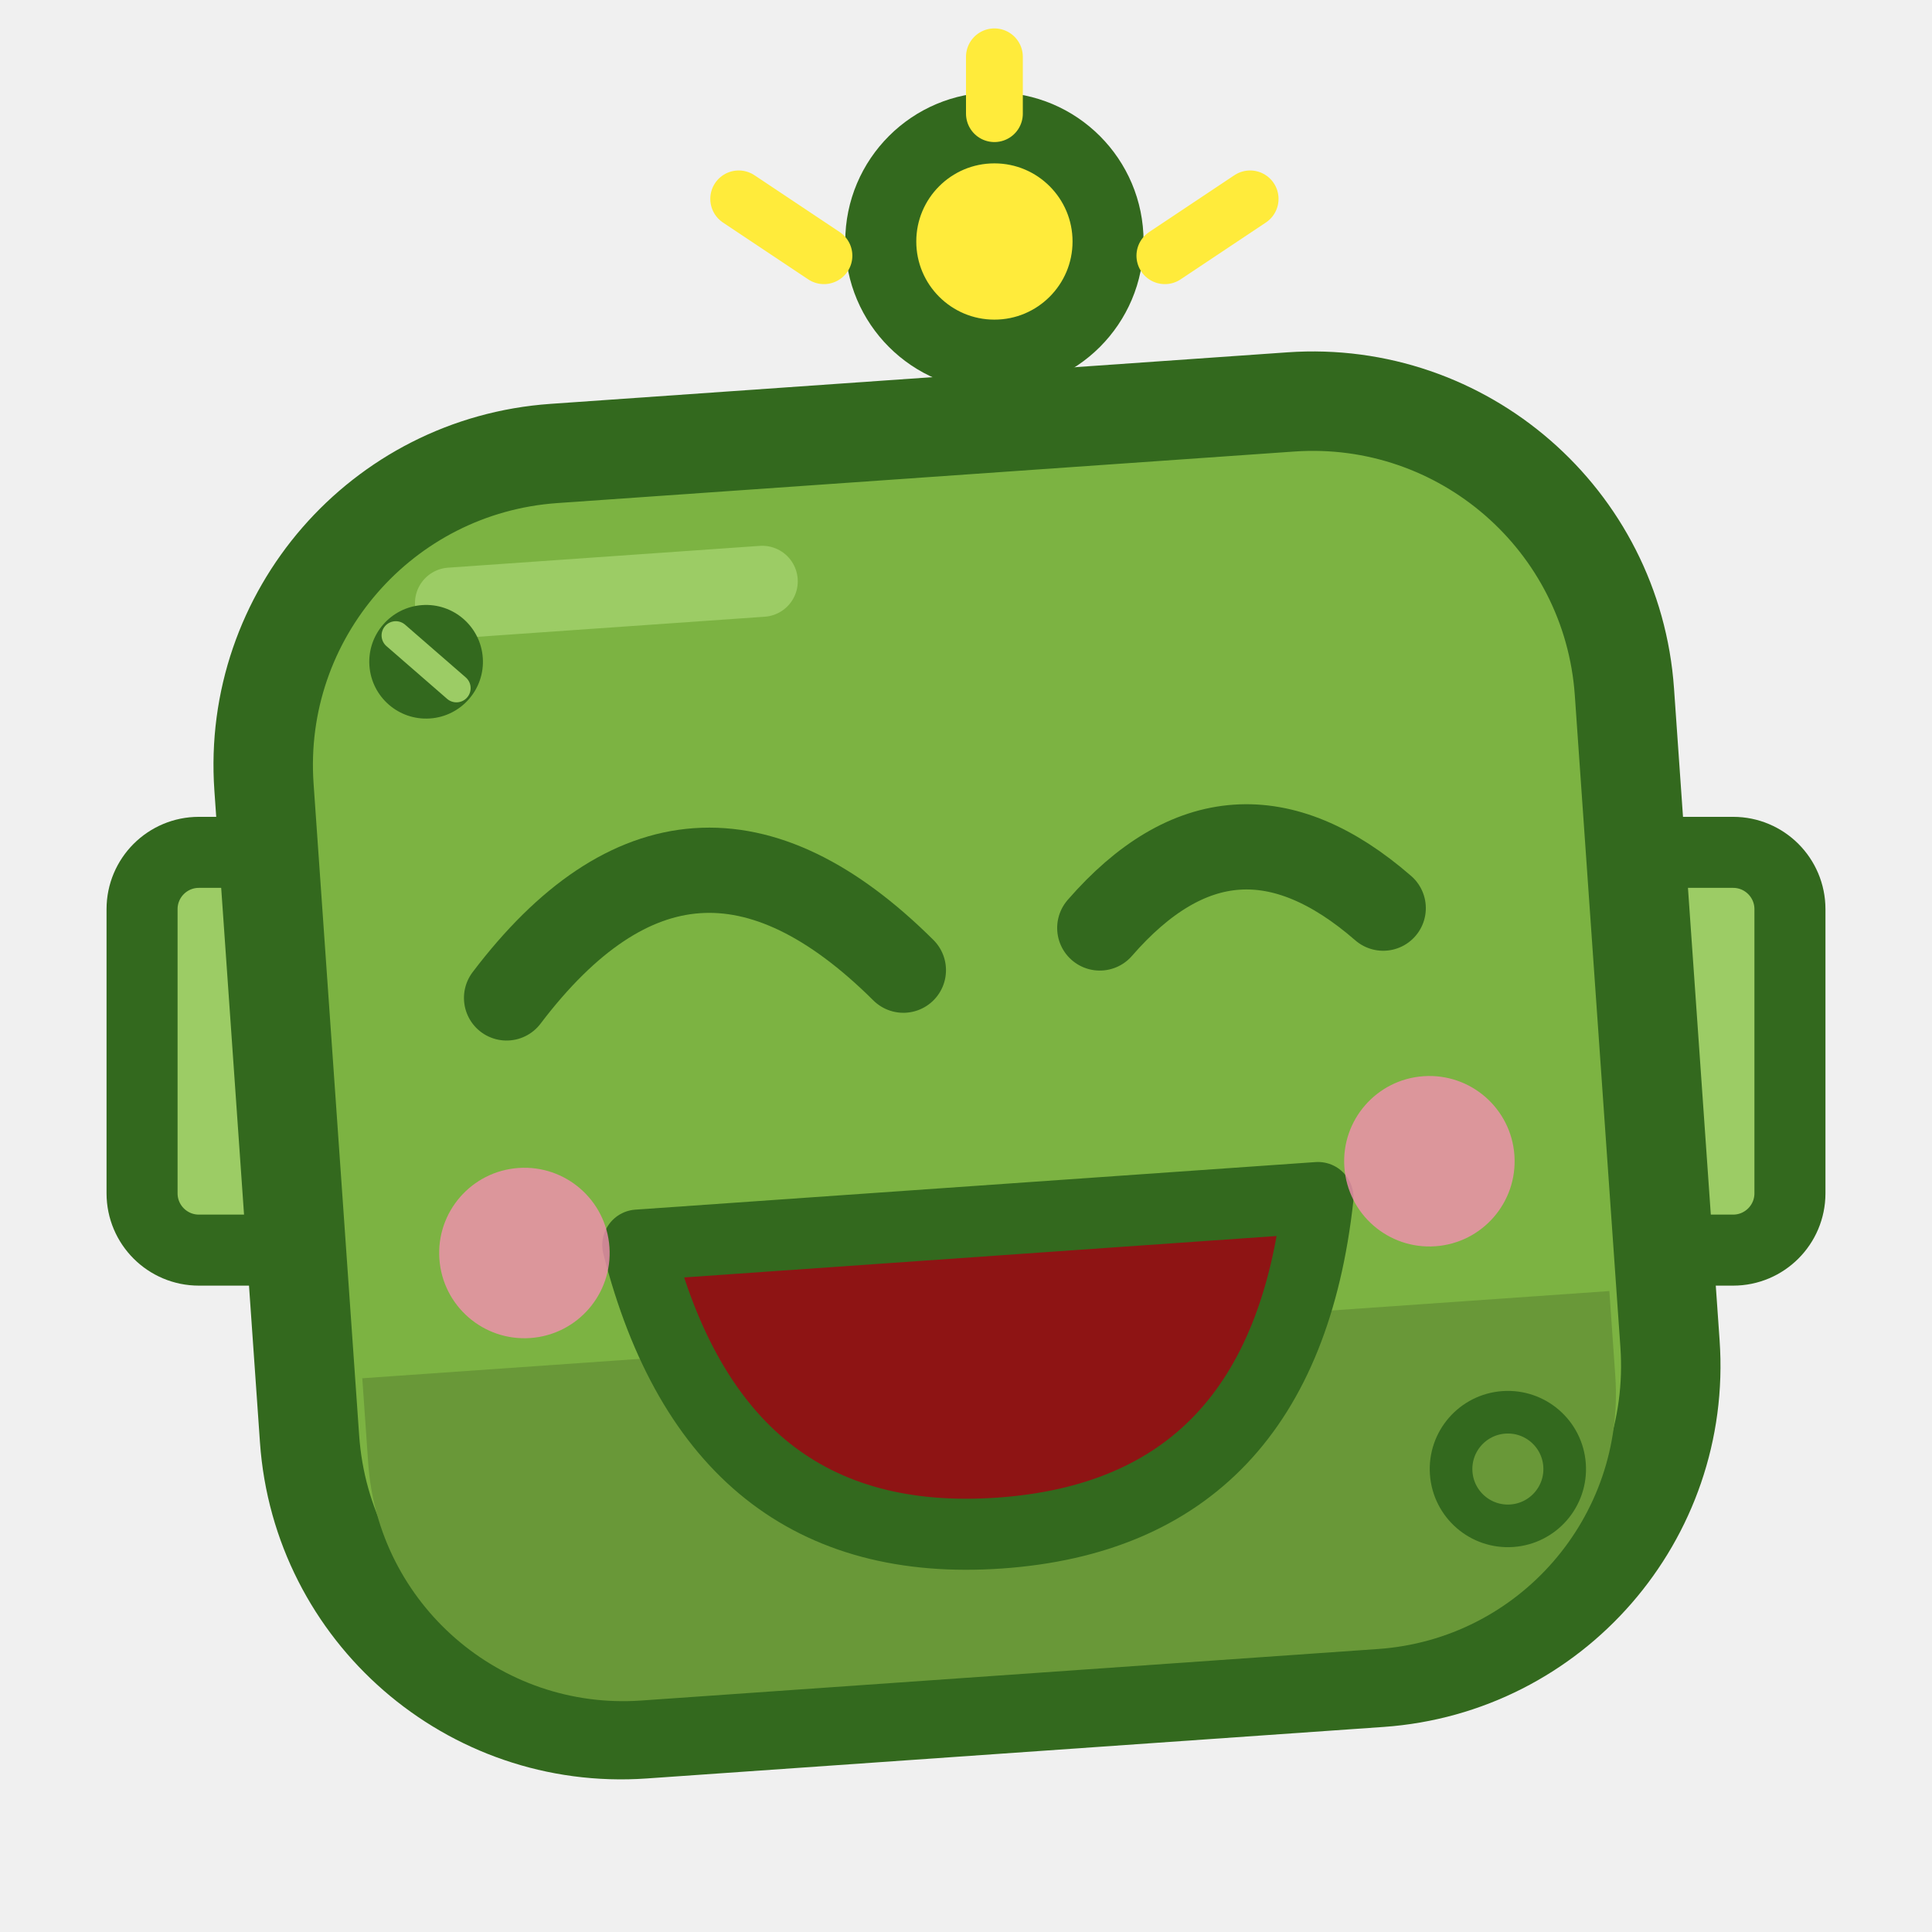
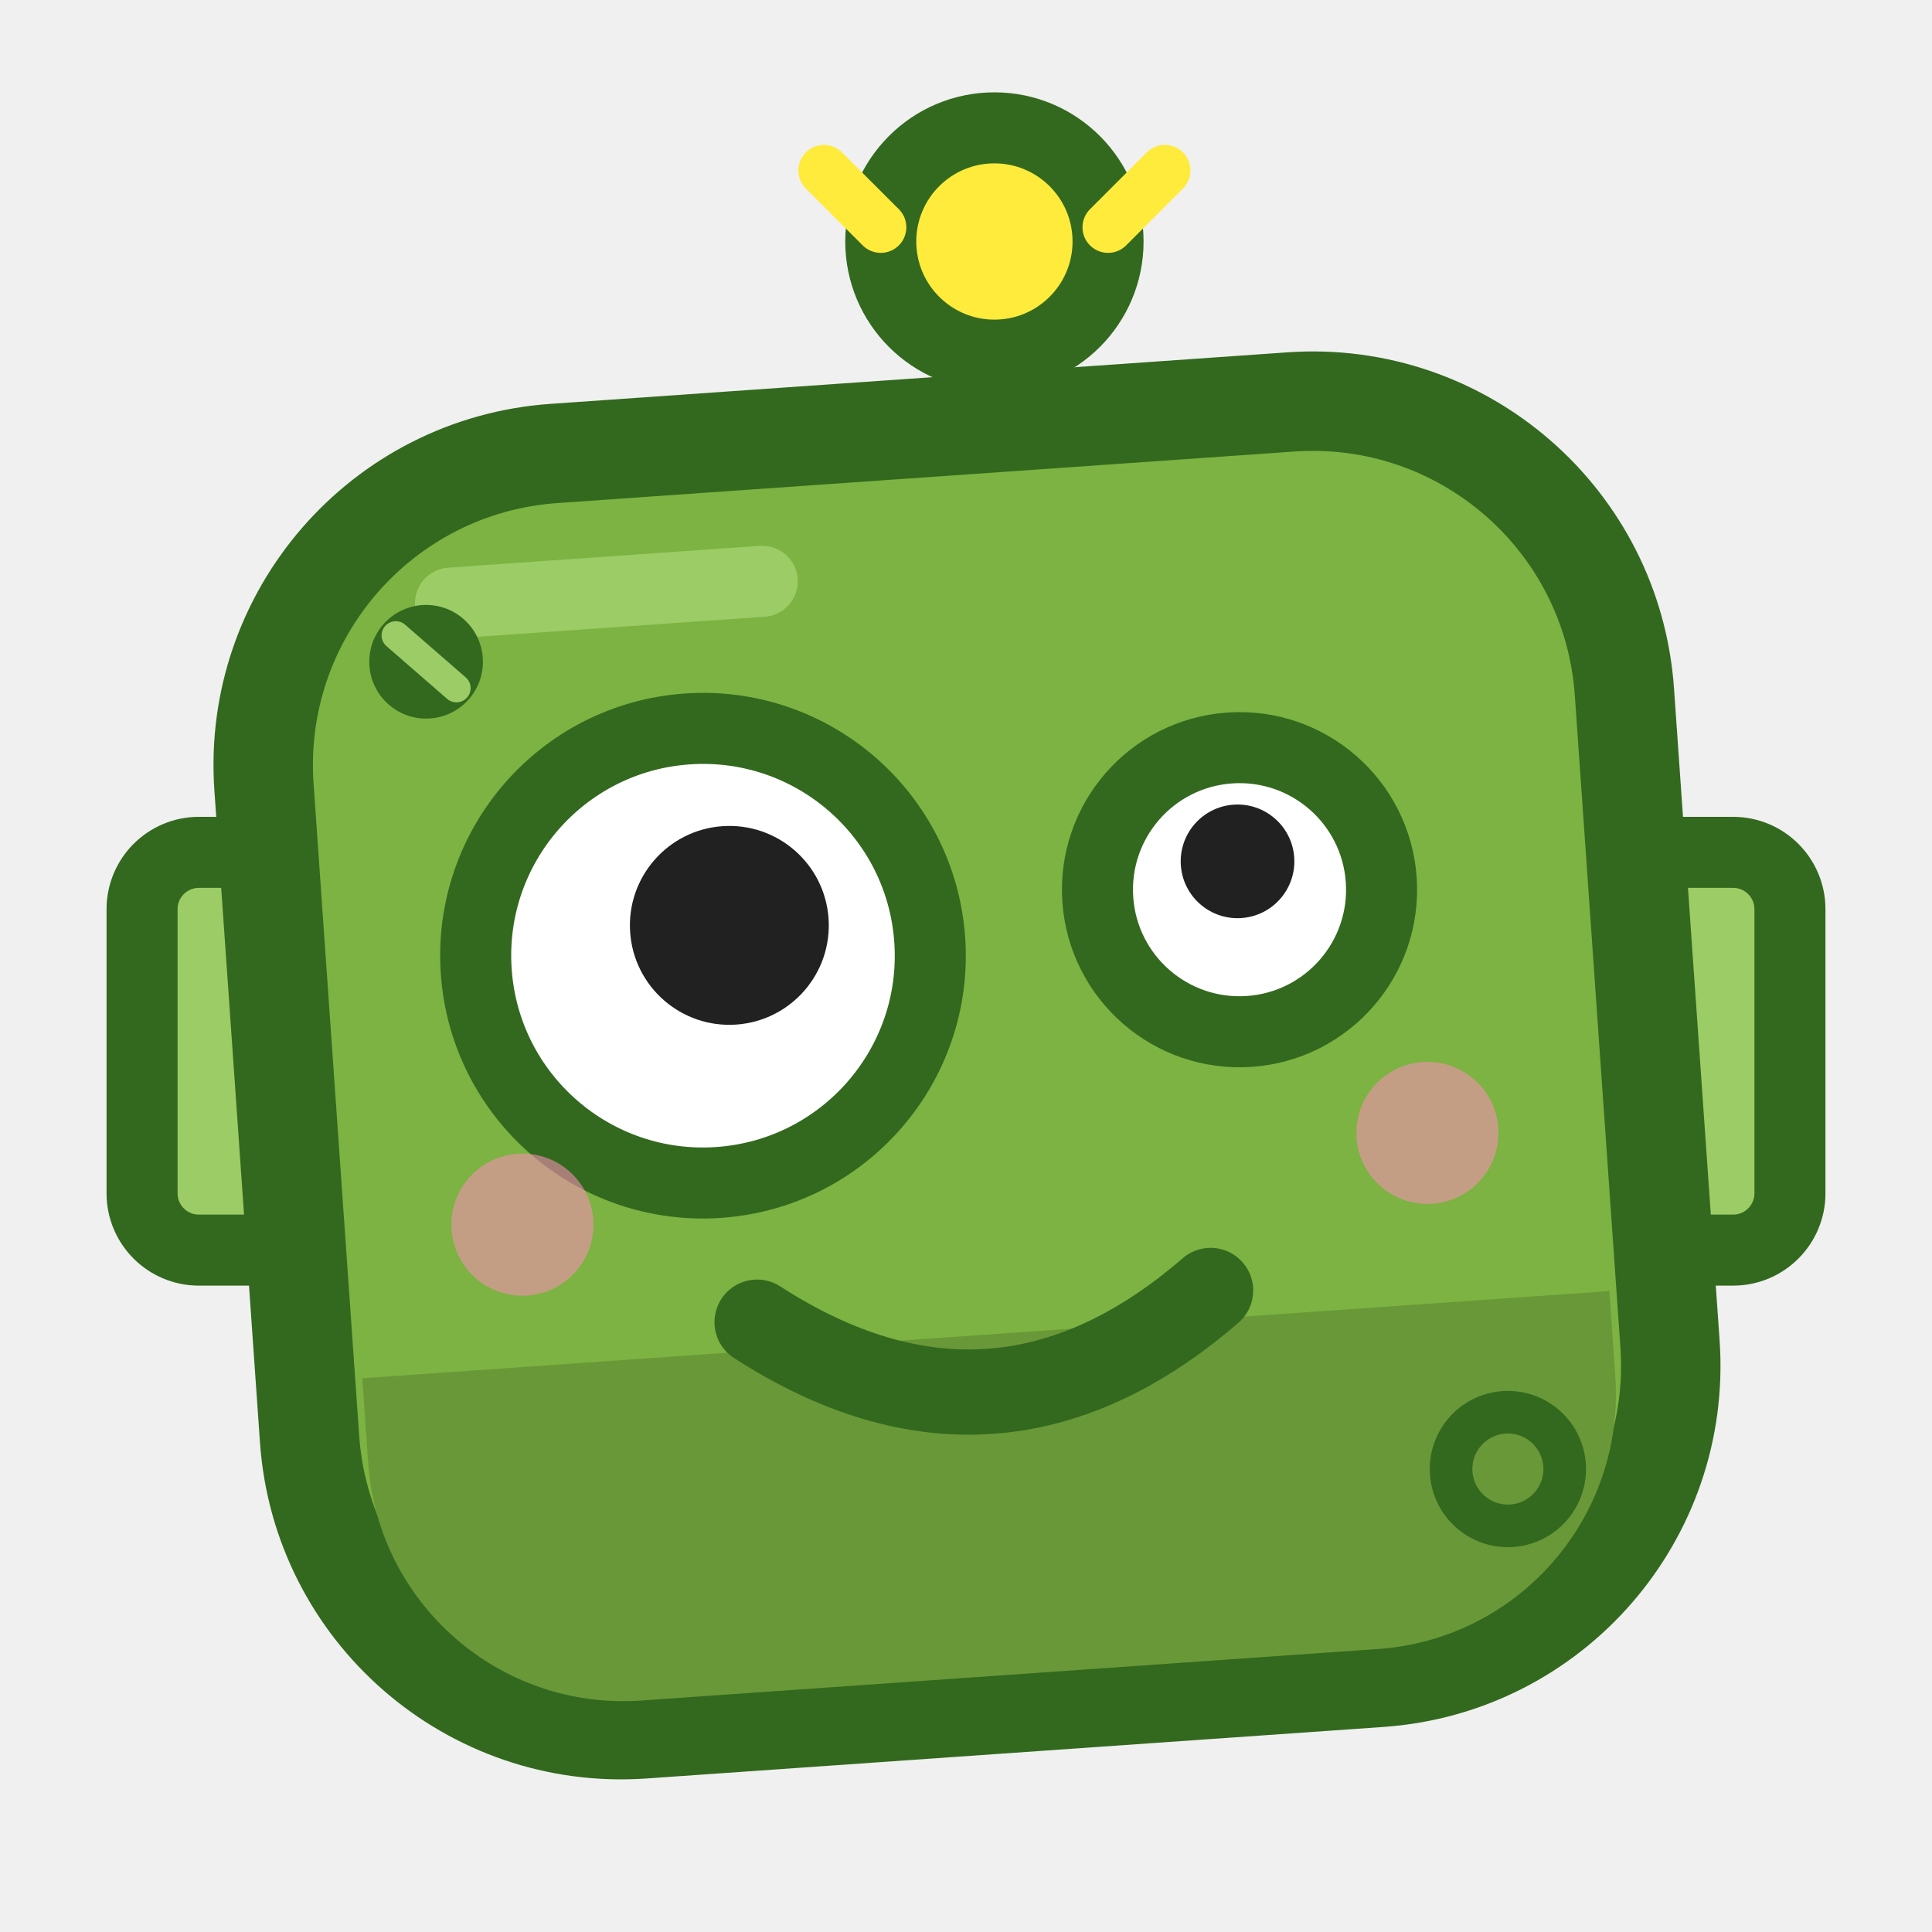
<svg xmlns="http://www.w3.org/2000/svg" viewBox="-2 -3 68 68">
  <path d="M33 13 V6" fill="none" stroke="#33691e" stroke-width="3" stroke-linejoin="round" stroke-linecap="round" />
  <circle cx="33" cy="5.5" r="4" fill="#ffeb3b" stroke="#33691e" stroke-width="2.5" />
-   <path d="M24 4 L27 6 M42 4 L39 6 M33 -1 V1" fill="none" stroke="#ffeb3b" stroke-width="2" stroke-linejoin="round" stroke-linecap="round" />
+   <path d="M27 3 L29 5 M39 3 L37 5" fill="none" stroke="#ffeb3b" stroke-width="1.8" stroke-linejoin="round" stroke-linecap="round" />
  <rect x="3" y="27" width="7" height="14" rx="2" fill="#9ccc65" stroke="#33691e" stroke-width="2.5" />
  <rect x="54" y="27" width="7" height="14" rx="2" fill="#9ccc65" stroke="#33691e" stroke-width="2.5" />
  <g transform="rotate(-4 32 34)">
    <rect x="8" y="12" width="48" height="45" rx="11" fill="#7cb342" stroke="#33691e" stroke-width="3.5" />
    <path d="M10 44 H54 V47 a9 9 0 0 1 -9 9 H19 a9 9 0 0 1 -9 -9 Z" fill="#699838" />
    <path d="M15 17 H26" fill="none" stroke="#9ccc65" stroke-width="2.5" stroke-linejoin="round" stroke-linecap="round" />
    <circle cx="14" cy="19" r="2" fill="#33691e" />
    <path d="M13 18 L15 20" fill="none" stroke="#9ccc65" stroke-width="1" stroke-linejoin="round" stroke-linecap="round" />
    <circle cx="50" cy="50" r="2" fill="none" stroke="#33691e" stroke-width="1.5" />
-     <path d="M16 31 Q23 23 30 31" fill="none" stroke="#33691e" stroke-width="3" stroke-linejoin="round" stroke-linecap="round" />
-     <path d="M37 30 Q42 25 47 30" fill="none" stroke="#33691e" stroke-width="3" stroke-linejoin="round" stroke-linecap="round" />
-     <path d="M20 40 H44 Q42 51 32 51 Q22 51 20 40 Z" fill="#8e1414" stroke="#33691e" stroke-width="2.5" stroke-linejoin="round" />
-     <circle cx="16" cy="40" r="3" fill="#f48fb1" opacity="0.8" />
-     <circle cx="48" cy="39" r="3" fill="#f48fb1" opacity="0.8" />
+     <circle cx="23" cy="30" r="8" fill="#ffffff" stroke="#33691e" stroke-width="2.5" />
+     <circle cx="24" cy="29" r="3.5" fill="#212121" />
+     <circle cx="42" cy="29" r="5" fill="#ffffff" stroke="#33691e" stroke-width="2.5" />
+     <circle cx="42" cy="28" r="2" fill="#212121" />
+     <path d="M24 43 Q32 49 40 43" fill="none" stroke="#33691e" stroke-width="3" stroke-linejoin="round" stroke-linecap="round" />
+     <circle cx="16" cy="39" r="2.5" fill="#f48fb1" opacity="0.6" />
+     <circle cx="48" cy="38" r="2.5" fill="#f48fb1" opacity="0.6" />
  </g>
</svg>
